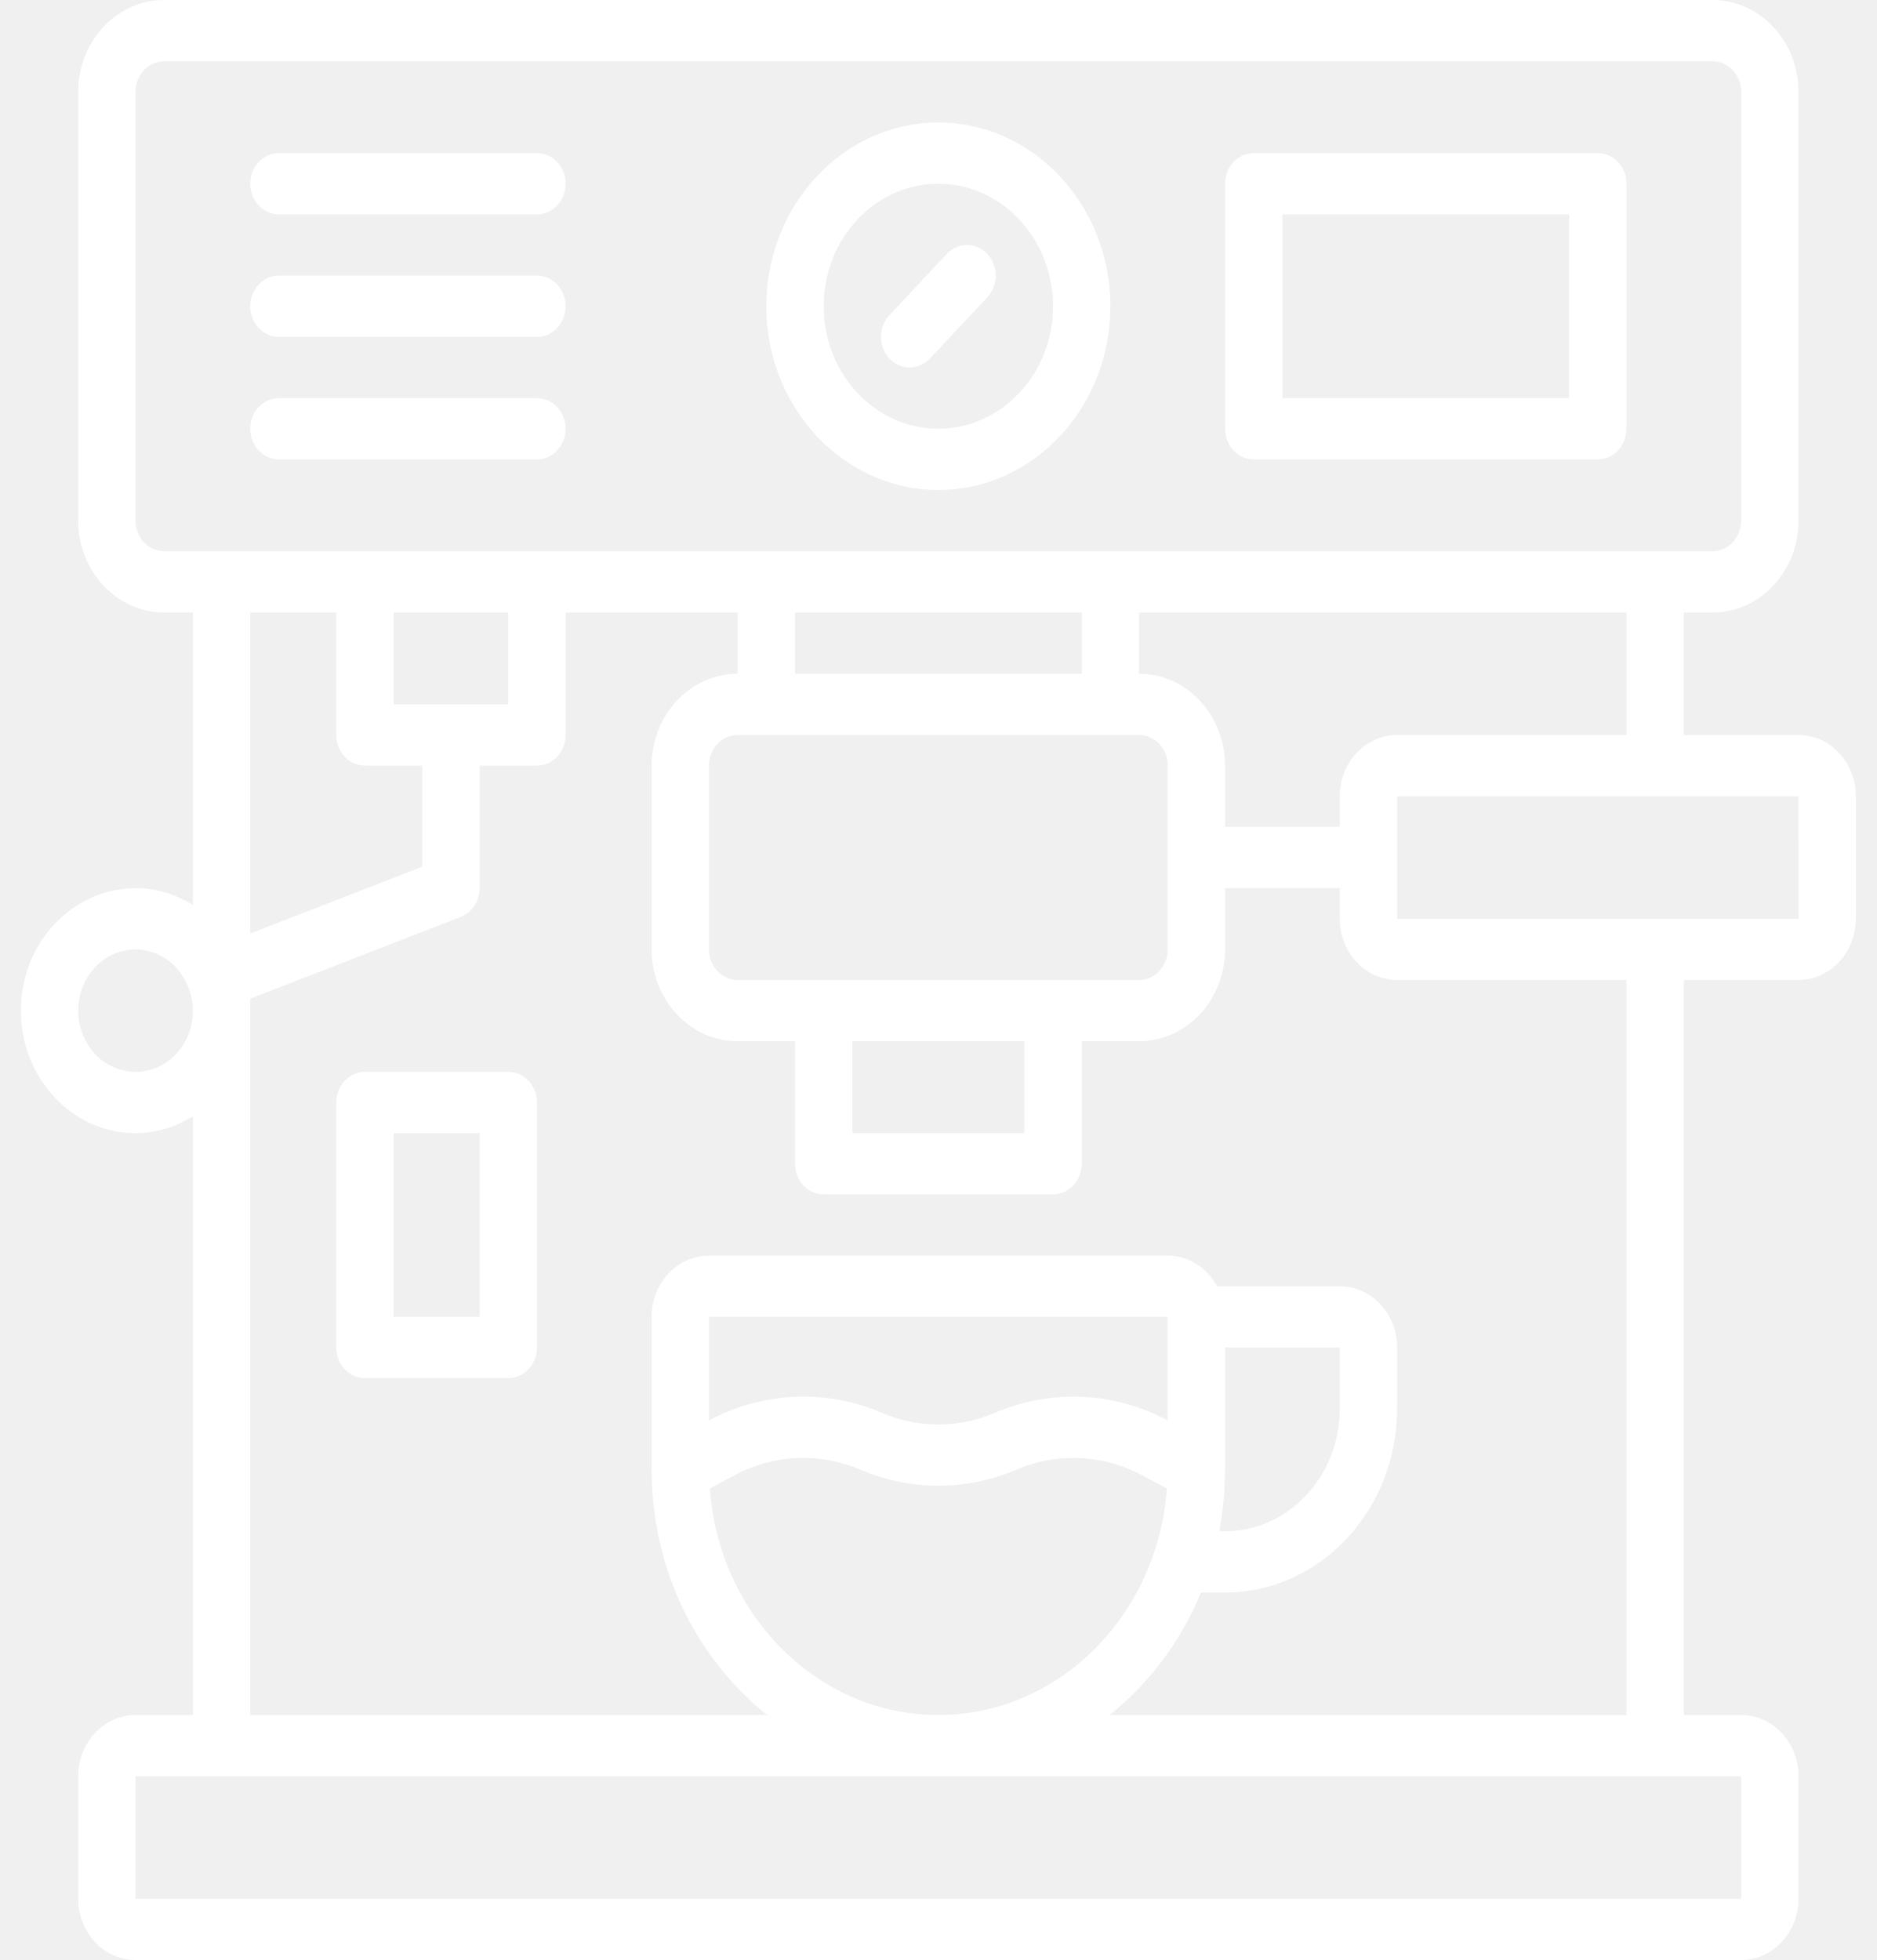
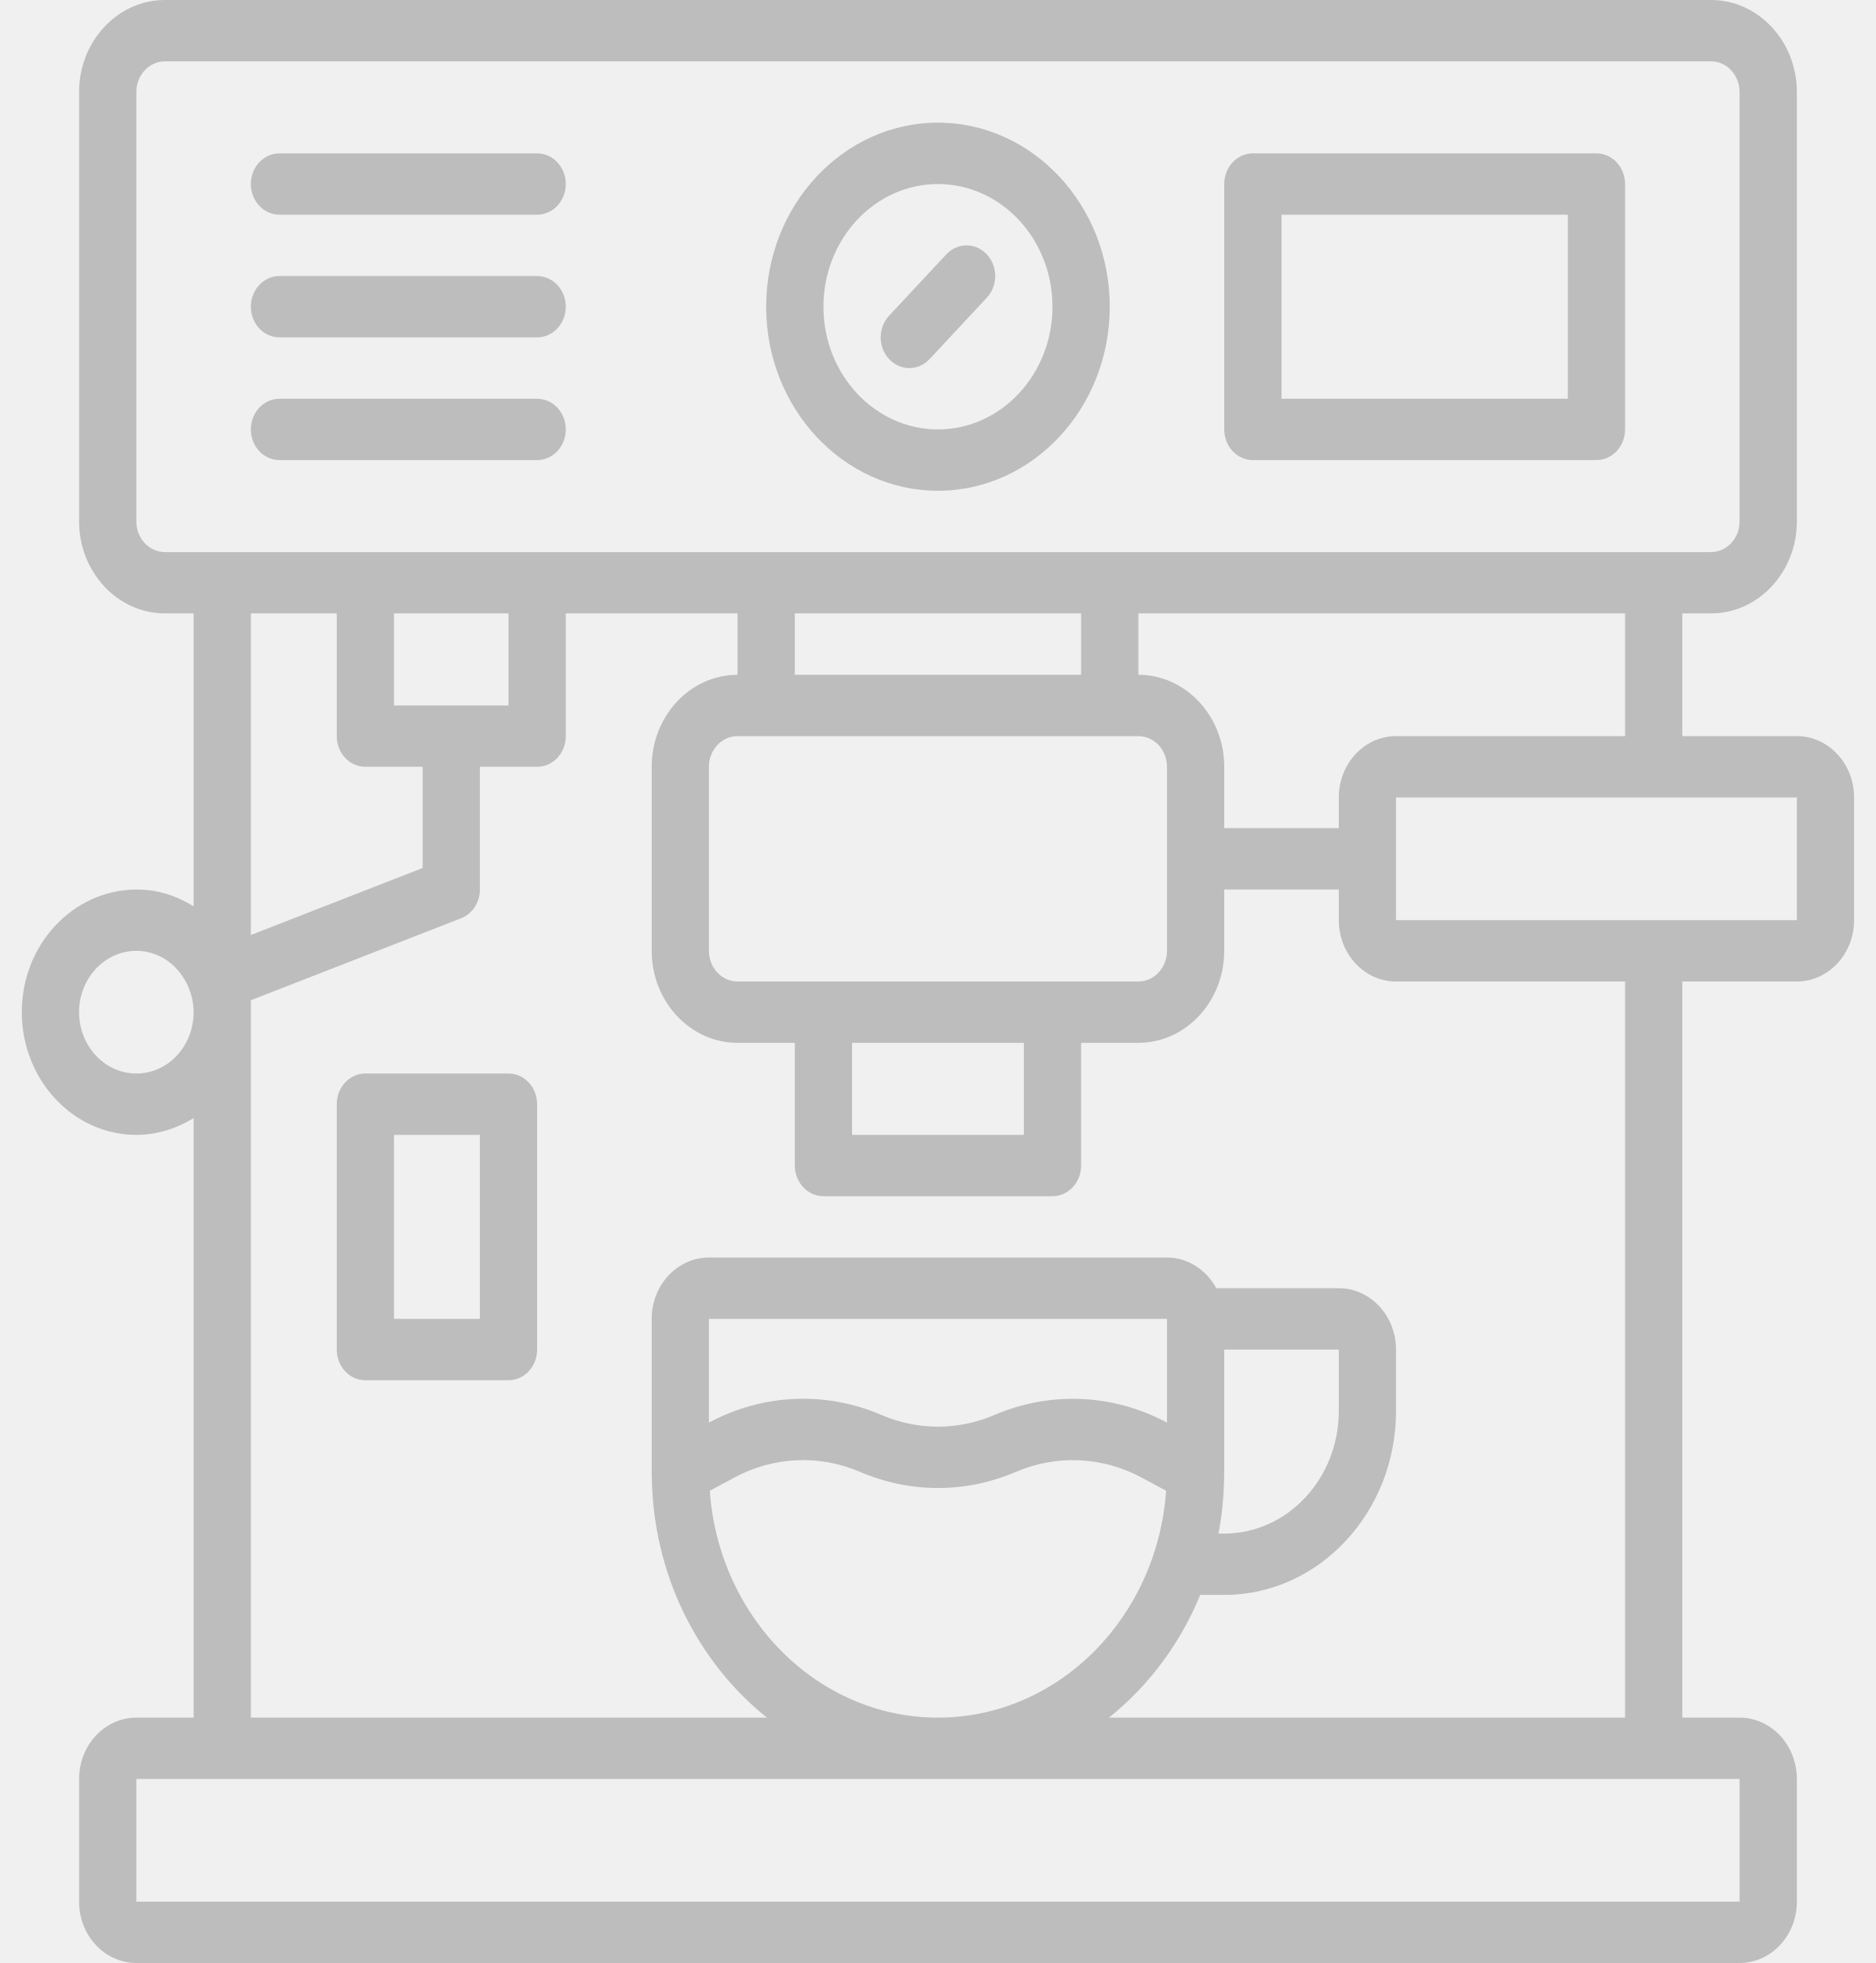
- <svg xmlns="http://www.w3.org/2000/svg" width="45" height="47" viewBox="0 0 45 47" fill="none">
-   <path d="M22.5 11.75C24.775 11.75 26.625 9.774 26.625 7.344C26.625 4.914 24.775 2.938 22.5 2.938C20.225 2.938 18.375 4.914 18.375 7.344C18.375 9.774 20.225 11.75 22.5 11.75ZM22.5 4.406C24.016 4.406 25.25 5.724 25.25 7.344C25.25 8.964 24.016 10.281 22.5 10.281C20.984 10.281 19.75 8.964 19.75 7.344C19.75 5.724 20.984 4.406 22.5 4.406ZM21.326 8.597C21.058 8.311 21.058 7.846 21.326 7.559L22.701 6.09C22.97 5.803 23.405 5.803 23.674 6.09C23.942 6.377 23.942 6.842 23.674 7.129L22.299 8.597C22.164 8.741 21.988 8.813 21.812 8.813C21.637 8.813 21.461 8.741 21.326 8.597ZM30.062 11.016H38.312C38.692 11.016 39 10.687 39 10.281V4.406C39 4 38.692 3.672 38.312 3.672H30.062C29.683 3.672 29.375 4 29.375 4.406V10.281C29.375 10.687 29.683 11.016 30.062 11.016ZM30.75 5.141H37.625V9.547H30.75V5.141ZM6 4.406C6 4 6.308 3.672 6.688 3.672H12.875C13.255 3.672 13.562 4 13.562 4.406C13.562 4.812 13.255 5.141 12.875 5.141H6.688C6.308 5.141 6 4.812 6 4.406ZM6 7.344C6 6.938 6.308 6.609 6.688 6.609H12.875C13.255 6.609 13.562 6.938 13.562 7.344C13.562 7.75 13.255 8.078 12.875 8.078H6.688C6.308 8.078 6 7.75 6 7.344ZM6 10.281C6 9.875 6.308 9.547 6.688 9.547H12.875C13.255 9.547 13.562 9.875 13.562 10.281C13.562 10.687 13.255 11.016 12.875 11.016H6.688C6.308 11.016 6 10.687 6 10.281ZM43.125 17.625H40.375V14.688H41.062C42.2 14.688 43.125 13.699 43.125 12.484V2.203C43.125 0.988 42.2 6.10352e-05 41.062 6.10352e-05H3.938C2.8 6.10352e-05 1.875 0.988 1.875 2.203V12.484C1.875 13.699 2.8 14.688 3.938 14.688H4.625V21.7C4.29 21.491 3.914 21.35 3.503 21.309C1.988 21.171 0.651 22.352 0.512 23.964C0.372 25.577 1.487 27.011 2.997 27.16C3.083 27.168 3.167 27.172 3.252 27.172C3.749 27.172 4.217 27.022 4.625 26.769V41.125H3.25C2.492 41.125 1.875 41.784 1.875 42.594V45.531C1.875 46.341 2.492 47 3.25 47H41.75C42.508 47 43.125 46.341 43.125 45.531V42.594C43.125 41.784 42.508 41.125 41.75 41.125H40.375V23.5H43.125C43.883 23.5 44.5 22.841 44.5 22.031V19.094C44.5 18.284 43.883 17.625 43.125 17.625ZM39 17.625H33.5C32.742 17.625 32.125 18.284 32.125 19.094V19.828H29.375V18.359C29.375 17.145 28.45 16.156 27.312 16.156V14.688H39V17.625ZM20.438 24.969H24.562V27.172H20.438V24.969ZM17.688 23.5C17.308 23.5 17 23.171 17 22.766V18.359C17 17.954 17.308 17.625 17.688 17.625H27.312C27.692 17.625 28 17.954 28 18.359V22.766C28 23.171 27.692 23.5 27.312 23.5H17.688ZM19.062 14.688H25.938V16.156H19.062V14.688ZM3.25 12.484V2.203C3.25 1.798 3.559 1.469 3.938 1.469H41.062C41.441 1.469 41.75 1.798 41.75 2.203V12.484C41.75 12.89 41.441 13.219 41.062 13.219H3.938C3.559 13.219 3.25 12.89 3.25 12.484ZM9.438 16.891V14.688H12.188V16.891H9.438ZM8.063 14.688V17.625C8.063 18.031 8.37 18.359 8.75 18.359H10.125V20.783L6 22.386V14.688H8.063ZM3.123 25.697C2.369 25.623 1.811 24.906 1.881 24.099C1.947 23.339 2.547 22.766 3.249 22.766C3.291 22.766 3.334 22.768 3.377 22.772C3.919 22.825 4.355 23.212 4.534 23.724C4.535 23.728 4.534 23.733 4.536 23.737C4.539 23.747 4.547 23.755 4.551 23.765C4.611 23.954 4.638 24.159 4.619 24.37C4.55 25.175 3.886 25.771 3.123 25.697ZM41.751 45.531H3.25V42.594H41.75L41.751 45.531ZM17.021 35.693L17.618 35.373C18.556 34.872 19.652 34.824 20.625 35.24C21.834 35.756 23.166 35.756 24.375 35.24C25.347 34.825 26.443 34.873 27.381 35.373L27.979 35.693C27.766 38.725 25.393 41.125 22.5 41.125C19.607 41.125 17.234 38.725 17.021 35.693ZM32.125 32.312V33.781C32.125 35.401 30.891 36.719 29.375 36.719H29.236C29.324 36.261 29.369 35.787 29.372 35.302C29.373 35.298 29.373 35.294 29.373 35.291C29.373 35.277 29.375 35.264 29.375 35.25V32.312H32.125ZM28 34.062L27.996 34.059C26.708 33.372 25.202 33.306 23.864 33.876C22.985 34.252 22.016 34.254 21.136 33.876C19.799 33.304 18.292 33.372 17.004 34.059L17 34.062V31.578H28V34.062ZM39 41.125H26.607C27.555 40.367 28.316 39.359 28.797 38.188H29.375C31.65 38.188 33.5 36.211 33.5 33.781V32.312C33.5 31.503 32.883 30.844 32.125 30.844H29.184C28.945 30.407 28.507 30.109 28 30.109H17C16.242 30.109 15.625 30.768 15.625 31.578V35.25C15.625 35.264 15.627 35.277 15.627 35.291C15.627 35.294 15.627 35.298 15.627 35.302C15.643 37.684 16.729 39.794 18.393 41.125H6V23.949L11.047 21.987C11.319 21.881 11.5 21.606 11.5 21.297V18.359H12.875C13.255 18.359 13.562 18.031 13.562 17.625V14.688H17.688V16.156C16.55 16.156 15.625 17.145 15.625 18.359V22.766C15.625 23.98 16.55 24.969 17.688 24.969H19.062V27.906C19.062 28.312 19.37 28.641 19.75 28.641H25.25C25.63 28.641 25.938 28.312 25.938 27.906V24.969H27.312C28.45 24.969 29.375 23.98 29.375 22.766V21.297H32.125V22.031C32.125 22.841 32.742 23.5 33.5 23.5H39V41.125ZM33.5 22.031V19.094H43.125L43.126 22.031H33.5ZM12.188 25.703H8.75C8.37 25.703 8.063 26.032 8.063 26.438V32.312C8.063 32.718 8.37 33.047 8.75 33.047H12.188C12.567 33.047 12.875 32.718 12.875 32.312V26.438C12.875 26.032 12.567 25.703 12.188 25.703ZM11.5 31.578H9.438V27.172H11.5V31.578Z" fill="white" />
+ <svg xmlns="http://www.w3.org/2000/svg" width="43" height="45" viewBox="0 0 43 45" fill="none">
+   <path d="M21.5 11.25C23.671 11.25 25.438 9.358 25.438 7.031C25.438 4.705 23.671 2.812 21.5 2.812C19.329 2.812 17.562 4.705 17.562 7.031C17.562 9.358 19.329 11.25 21.5 11.25ZM21.5 4.219C22.947 4.219 24.125 5.48 24.125 7.031C24.125 8.582 22.947 9.844 21.5 9.844C20.053 9.844 18.875 8.582 18.875 7.031C18.875 5.48 20.053 4.219 21.5 4.219ZM20.38 8.232C20.123 7.957 20.123 7.512 20.38 7.237L21.692 5.831C21.949 5.556 22.364 5.556 22.62 5.831C22.877 6.106 22.877 6.551 22.62 6.825L21.308 8.232C21.18 8.369 21.012 8.438 20.844 8.438C20.676 8.438 20.508 8.369 20.38 8.232ZM28.719 10.547H36.594C36.956 10.547 37.25 10.232 37.25 9.844V4.219C37.25 3.83 36.956 3.516 36.594 3.516H28.719C28.356 3.516 28.062 3.83 28.062 4.219V9.844C28.062 10.232 28.356 10.547 28.719 10.547ZM29.375 4.922H35.938V9.141H29.375V4.922ZM5.75 4.219C5.75 3.83 6.044 3.516 6.406 3.516H12.312C12.675 3.516 12.969 3.83 12.969 4.219C12.969 4.607 12.675 4.922 12.312 4.922H6.406C6.044 4.922 5.75 4.607 5.75 4.219ZM5.75 7.031C5.75 6.643 6.044 6.328 6.406 6.328H12.312C12.675 6.328 12.969 6.643 12.969 7.031C12.969 7.42 12.675 7.734 12.312 7.734H6.406C6.044 7.734 5.75 7.42 5.75 7.031ZM5.75 9.844C5.75 9.455 6.044 9.141 6.406 9.141H12.312C12.675 9.141 12.969 9.455 12.969 9.844C12.969 10.232 12.675 10.547 12.312 10.547H6.406C6.044 10.547 5.75 10.232 5.75 9.844ZM41.188 16.875H38.562V14.062H39.219C40.304 14.062 41.188 13.116 41.188 11.953V2.109C41.188 0.946 40.304 0 39.219 0H3.781C2.696 0 1.813 0.946 1.813 2.109V11.953C1.813 13.116 2.696 14.062 3.781 14.062H4.438V20.776C4.118 20.577 3.758 20.441 3.367 20.402C1.92 20.27 0.644 21.401 0.511 22.944C0.378 24.488 1.442 25.861 2.883 26.004C2.965 26.012 3.046 26.016 3.127 26.016C3.601 26.016 4.048 25.872 4.438 25.63V39.375H3.125C2.401 39.375 1.813 40.006 1.813 40.781V43.594C1.813 44.369 2.401 45 3.125 45H39.875C40.599 45 41.188 44.369 41.188 43.594V40.781C41.188 40.006 40.599 39.375 39.875 39.375H38.562V22.5H41.188C41.911 22.5 42.5 21.869 42.5 21.094V18.281C42.5 17.506 41.911 16.875 41.188 16.875ZM37.25 16.875H32C31.276 16.875 30.688 17.506 30.688 18.281V18.984H28.062V17.578C28.062 16.415 27.179 15.469 26.094 15.469V14.062H37.25V16.875ZM19.531 23.906H23.469V26.016H19.531V23.906ZM16.906 22.5C16.544 22.5 16.25 22.185 16.25 21.797V17.578C16.25 17.19 16.544 16.875 16.906 16.875H26.094C26.456 16.875 26.75 17.19 26.75 17.578V21.797C26.75 22.185 26.456 22.5 26.094 22.5H16.906ZM18.219 14.062H24.781V15.469H18.219V14.062ZM3.125 11.953V2.109C3.125 1.721 3.42 1.406 3.781 1.406H39.219C39.581 1.406 39.875 1.721 39.875 2.109V11.953C39.875 12.341 39.581 12.656 39.219 12.656H3.781C3.42 12.656 3.125 12.341 3.125 11.953ZM9.031 16.172V14.062H11.656V16.172H9.031ZM7.719 14.062V16.875C7.719 17.264 8.013 17.578 8.375 17.578H9.688V19.898L5.75 21.434V14.062H7.719ZM3.004 24.603C2.284 24.532 1.752 23.846 1.818 23.073C1.881 22.346 2.454 21.797 3.124 21.797C3.164 21.797 3.205 21.799 3.246 21.803C3.764 21.854 4.179 22.224 4.351 22.714C4.352 22.718 4.351 22.723 4.352 22.727C4.356 22.737 4.363 22.744 4.367 22.754C4.424 22.935 4.449 23.131 4.432 23.333C4.365 24.104 3.732 24.675 3.004 24.603ZM39.876 43.594H3.125V40.781H39.875L39.876 43.594ZM16.27 34.174L16.84 33.868C17.735 33.388 18.781 33.342 19.71 33.74C20.865 34.235 22.136 34.235 23.29 33.74C24.218 33.343 25.264 33.389 26.16 33.868L26.73 34.174C26.526 37.078 24.261 39.375 21.5 39.375C18.739 39.375 16.474 37.078 16.27 34.174ZM30.688 30.938V32.344C30.688 33.895 29.51 35.156 28.062 35.156H27.93C28.014 34.718 28.057 34.264 28.06 33.8C28.06 33.796 28.061 33.793 28.061 33.789C28.061 33.776 28.062 33.763 28.062 33.75V30.938H30.688ZM26.75 32.612L26.746 32.61C25.516 31.952 24.079 31.889 22.802 32.434C21.963 32.795 21.038 32.796 20.198 32.434C18.922 31.886 17.483 31.952 16.254 32.61L16.25 32.612V30.234H26.75V32.612ZM37.25 39.375H25.421C26.325 38.649 27.052 37.684 27.511 36.562H28.062C30.234 36.562 32 34.67 32 32.344V30.938C32 30.162 31.411 29.531 30.688 29.531H27.88C27.652 29.113 27.234 28.828 26.75 28.828H16.25C15.526 28.828 14.938 29.459 14.938 30.234V33.75C14.938 33.763 14.939 33.776 14.939 33.789C14.94 33.793 14.94 33.796 14.94 33.8C14.955 36.081 15.991 38.101 17.579 39.375H5.75V22.93L10.568 21.051C10.827 20.95 11 20.687 11 20.391V17.578H12.312C12.675 17.578 12.969 17.264 12.969 16.875V14.062H16.906V15.469C15.821 15.469 14.938 16.415 14.938 17.578V21.797C14.938 22.96 15.821 23.906 16.906 23.906H18.219V26.719C18.219 27.107 18.513 27.422 18.875 27.422H24.125C24.487 27.422 24.781 27.107 24.781 26.719V23.906H26.094C27.179 23.906 28.062 22.96 28.062 21.797V20.391H30.688V21.094C30.688 21.869 31.276 22.5 32 22.5H37.25V39.375ZM32 21.094V18.281H41.188L41.188 21.094H32ZM11.656 24.609H8.375C8.013 24.609 7.719 24.924 7.719 25.312V30.938C7.719 31.326 8.013 31.641 8.375 31.641H11.656C12.019 31.641 12.312 31.326 12.312 30.938V25.312C12.312 24.924 12.019 24.609 11.656 24.609ZM11 30.234H9.031V26.016H11V30.234Z" fill="#BDBDBD" />
</svg>
